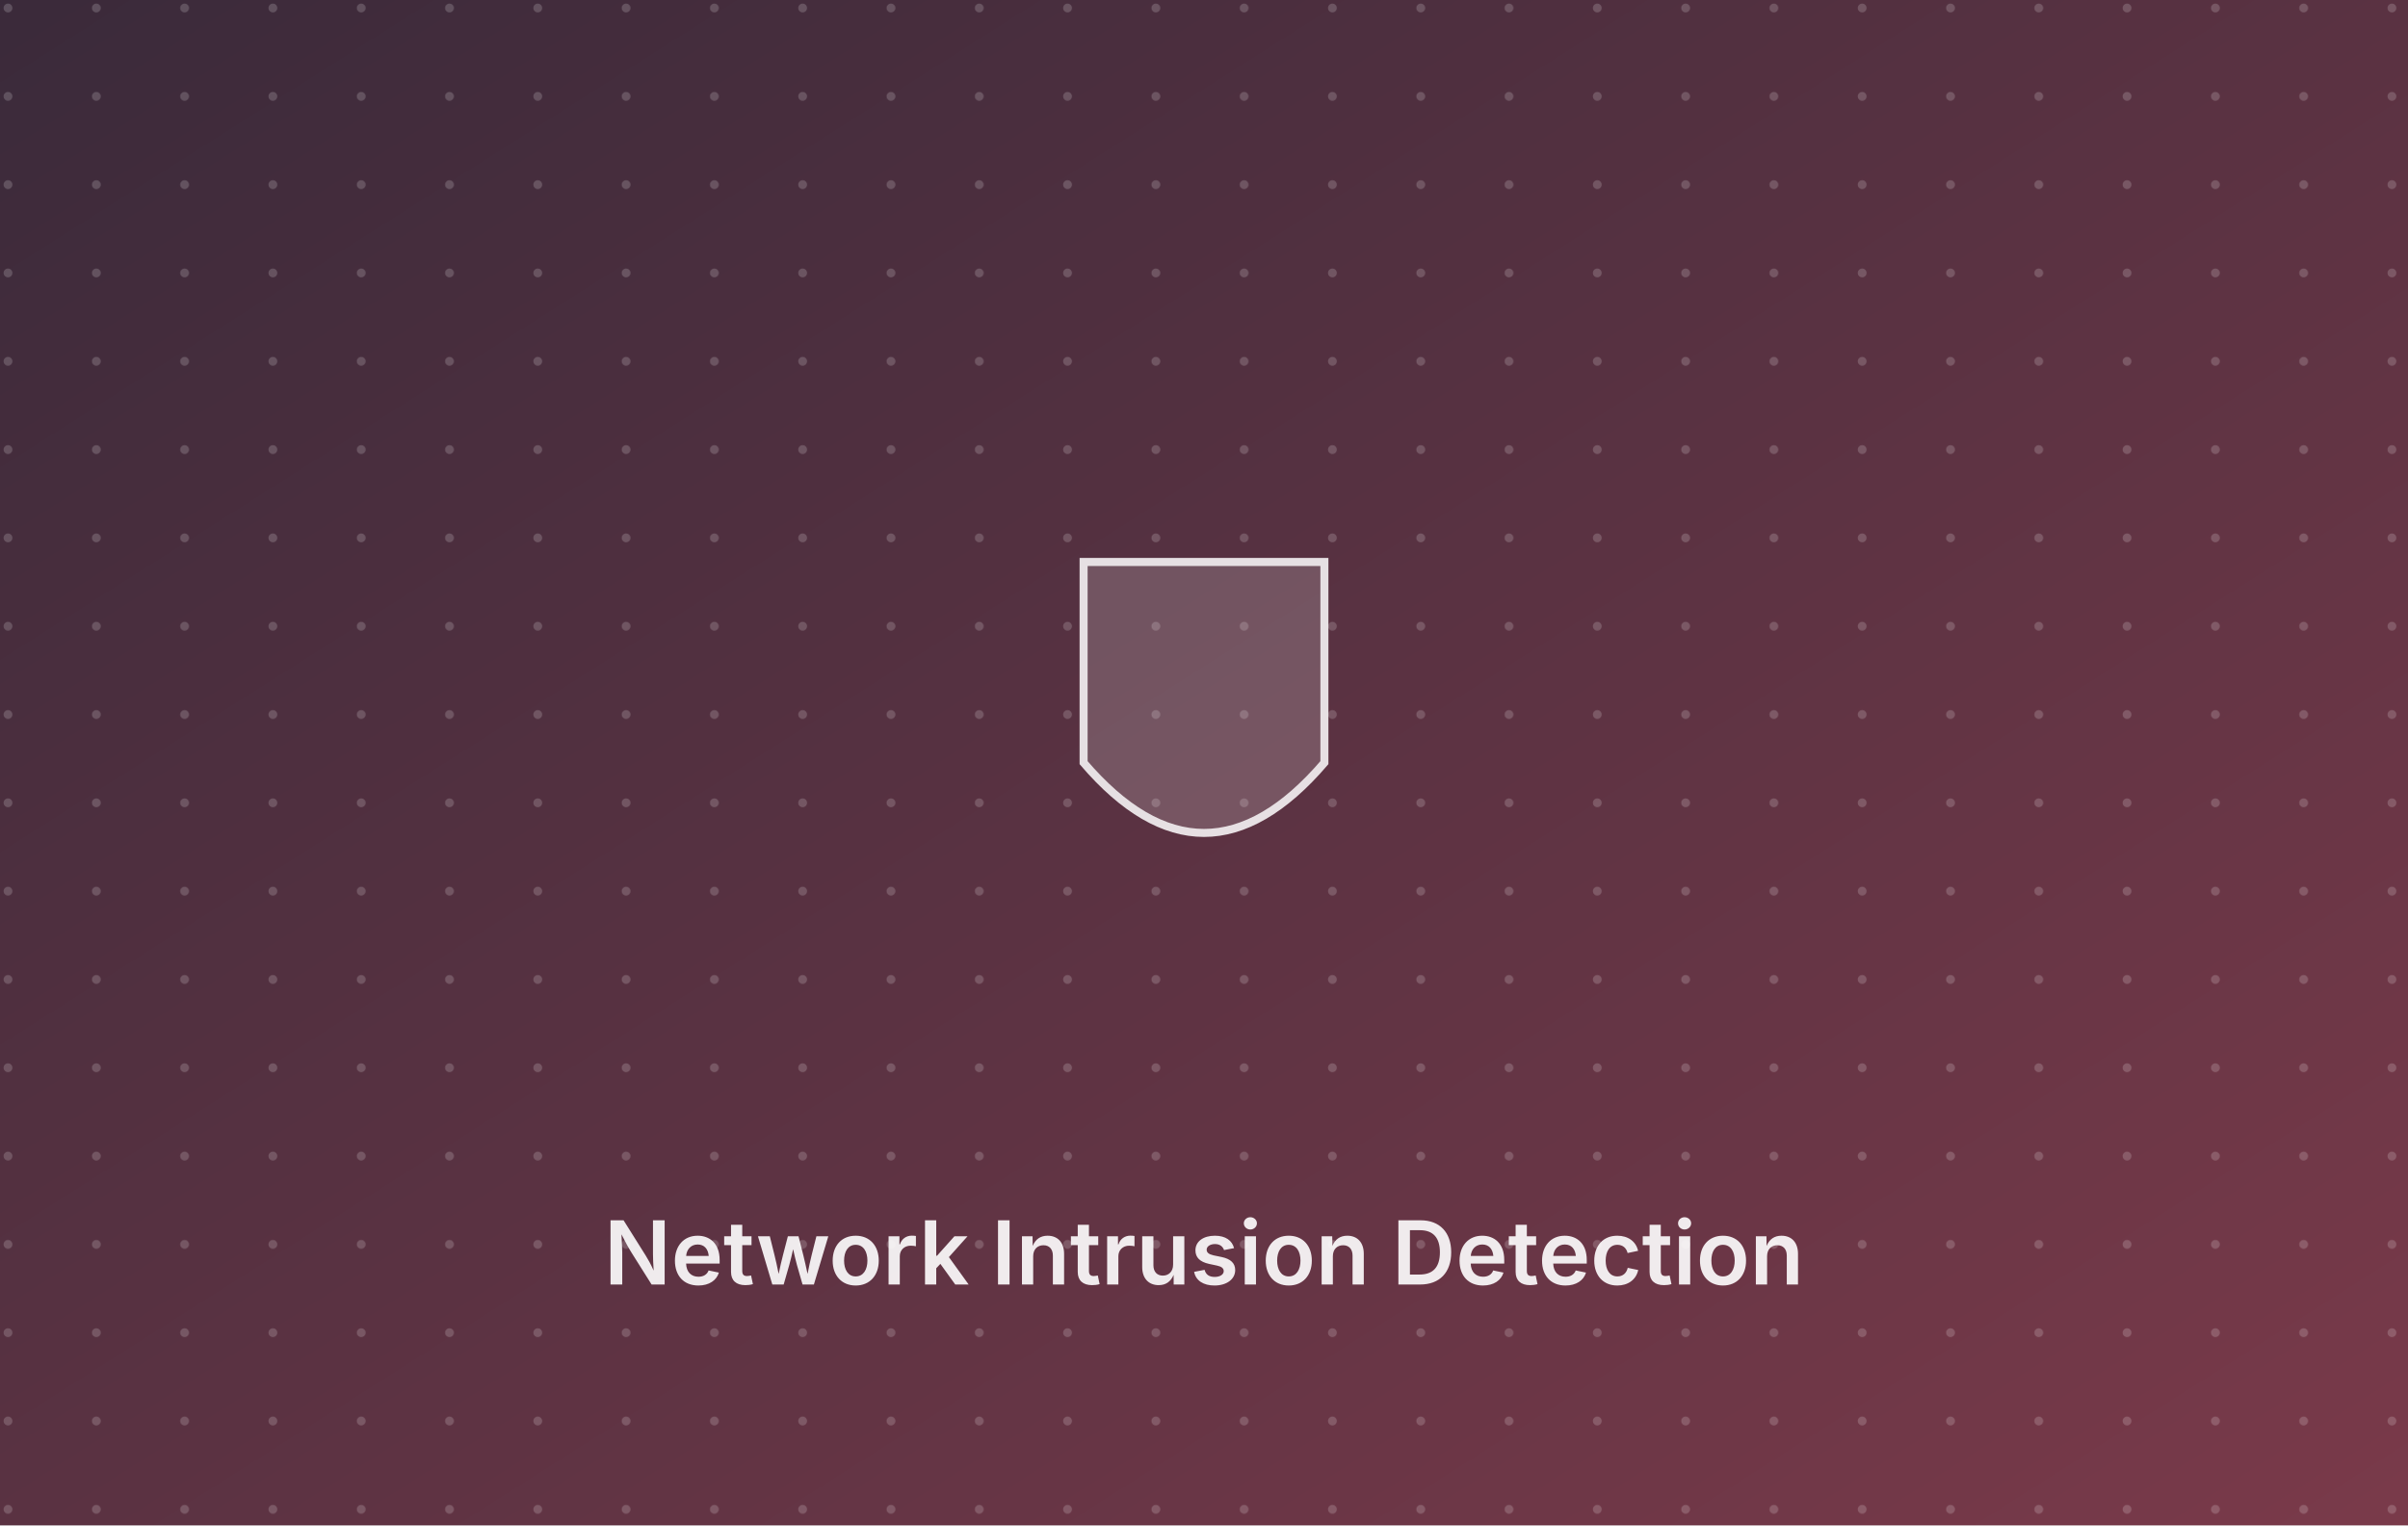
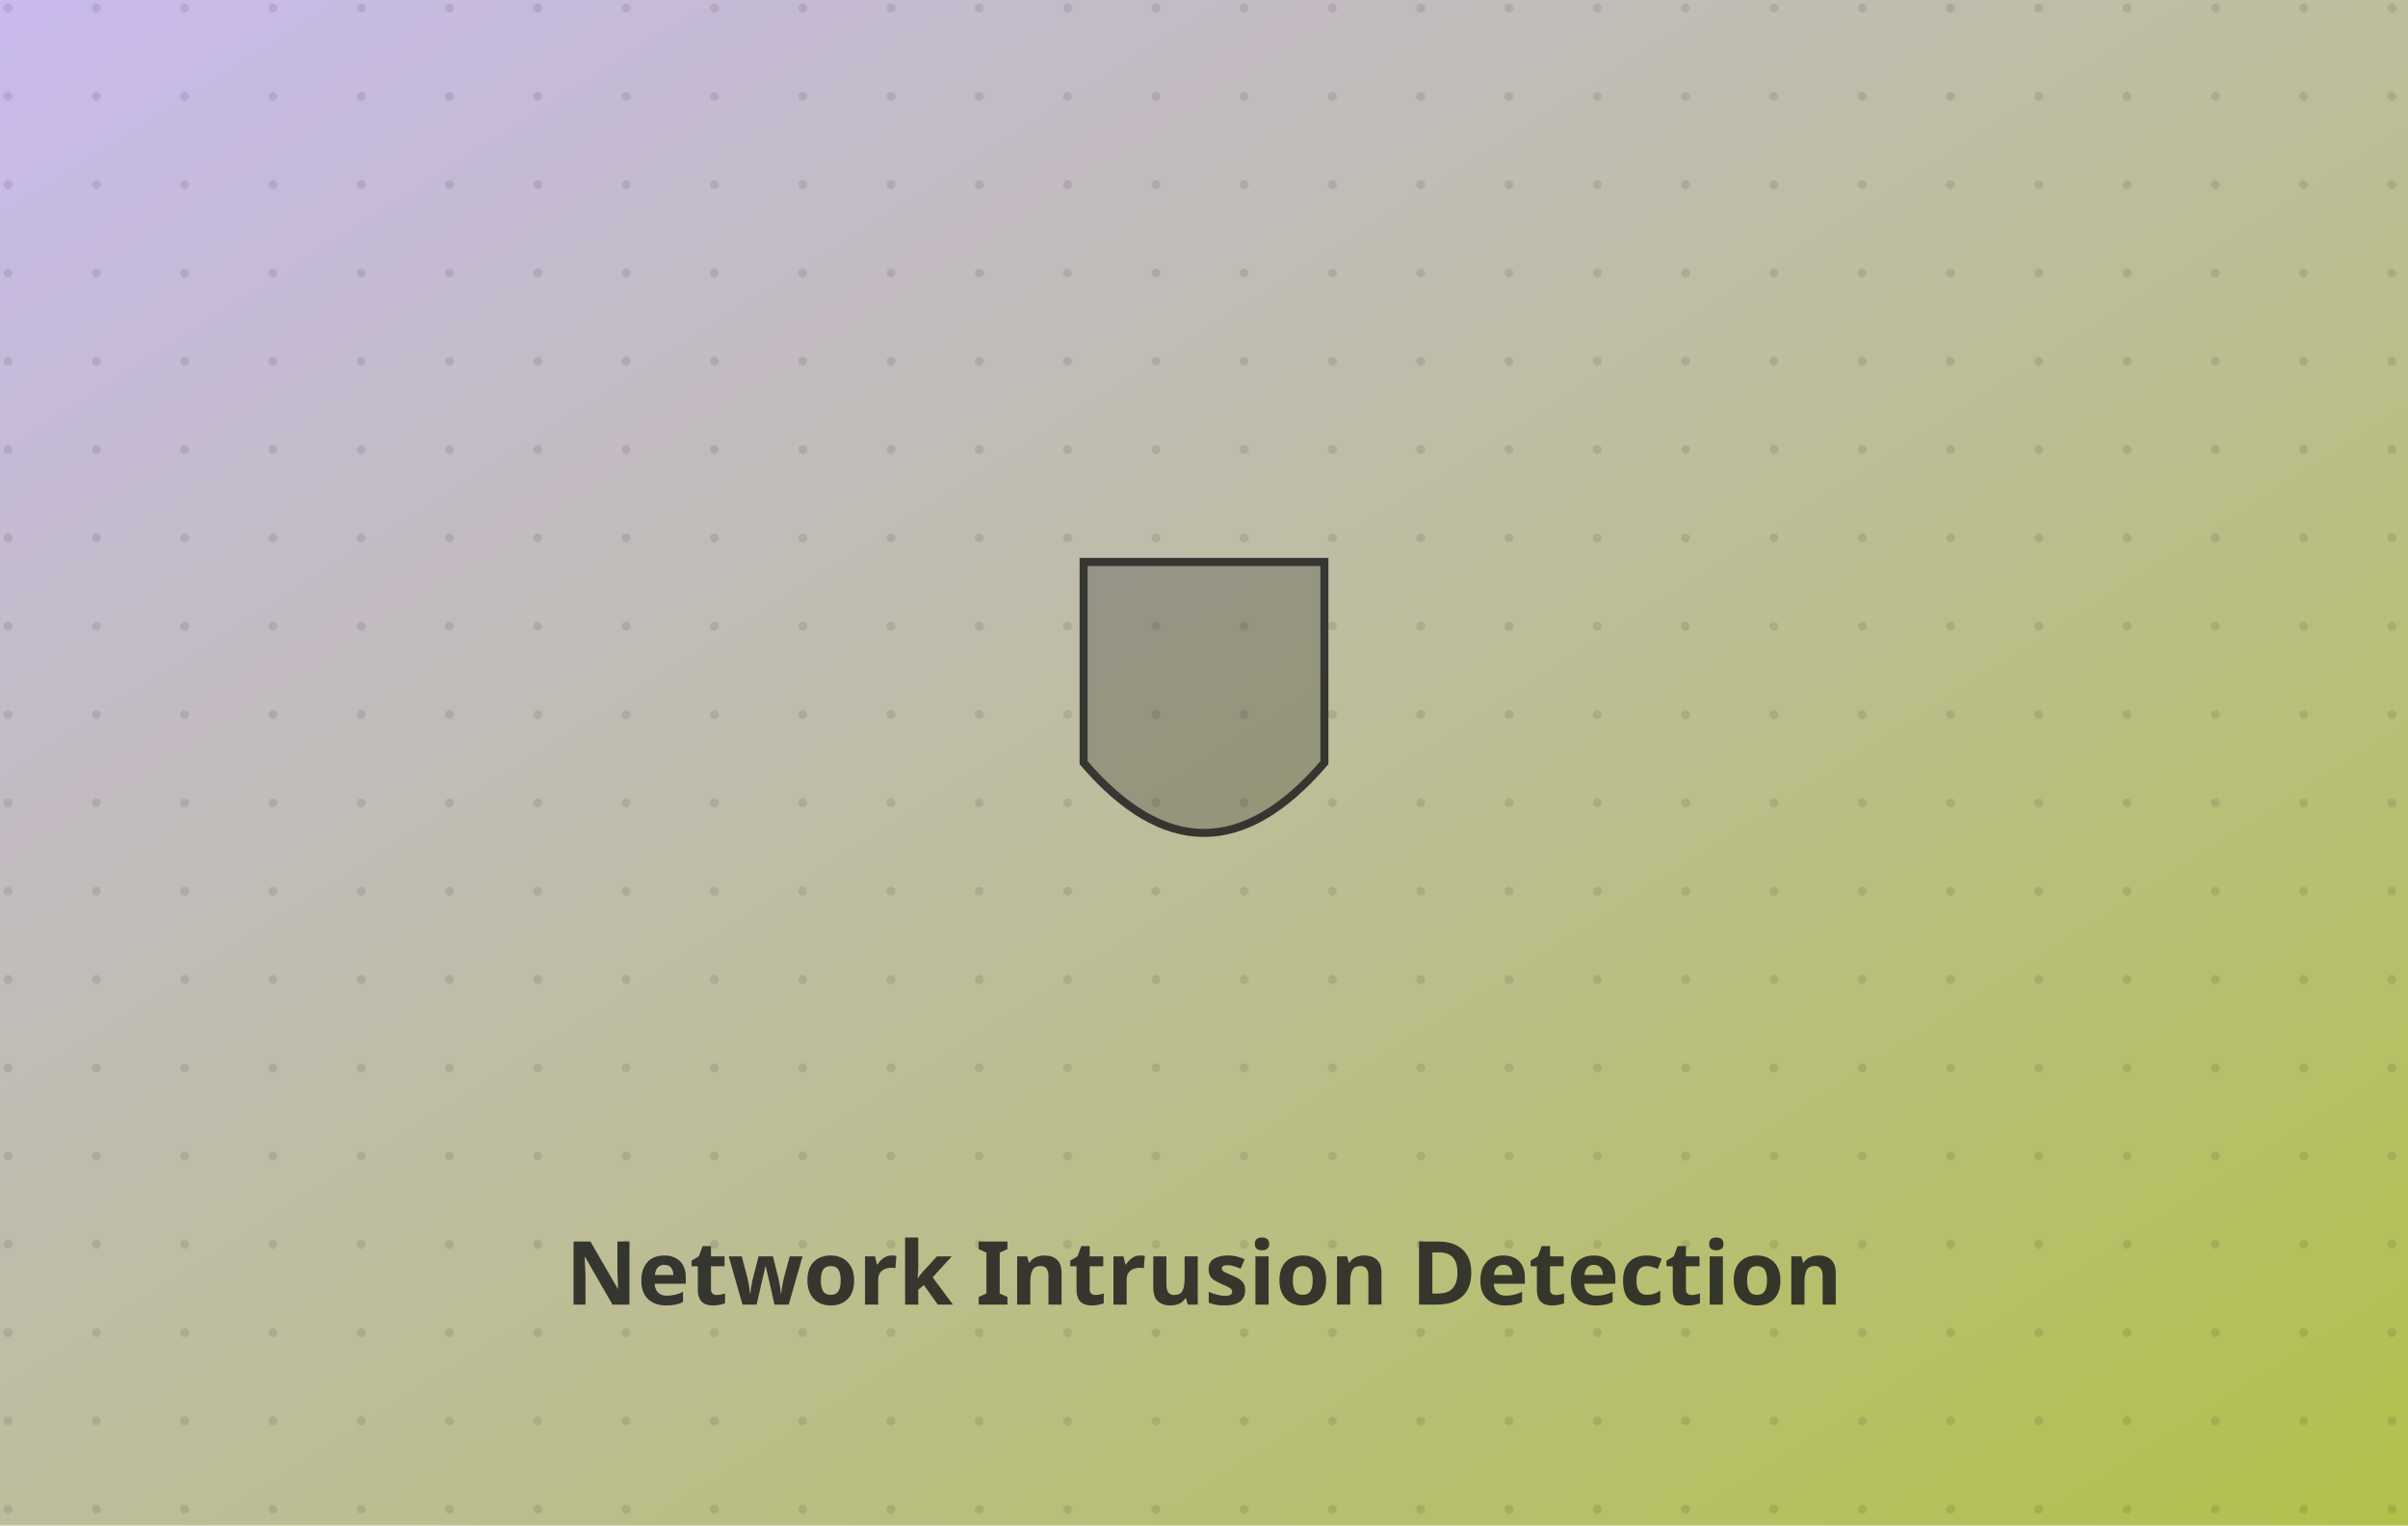
<svg xmlns="http://www.w3.org/2000/svg" viewBox="0 0 600 380" preserveAspectRatio="xMidYMid slice" role="img" aria-label="Network Intrusion Detection">
  <defs>
    <linearGradient id="g" x1="0" y1="0" x2="1" y2="1">
-       <stop offset="0" stop-color="#3a2a3a" />
-       <stop offset="1" stop-color="#7a3a4a" />
+       <stop offset="0" stop-color="#C9B9EF" />
+       <stop offset="1" stop-color="#B2C14A" />
    </linearGradient>
    <pattern id="dots" x="0" y="0" width="22" height="22" patternUnits="userSpaceOnUse">
-       <circle cx="2" cy="2" r="1.1" fill="#fff" opacity=".18" />
+       <circle cx="2" cy="2" r="1.1" fill="#1E1E1E" opacity=".12" />
    </pattern>
  </defs>
  <rect width="600" height="380" fill="url(#g)" />
  <rect width="600" height="380" fill="url(#dots)" />
  <g opacity=".85" transform="translate(300 180)">
-     <g fill="#fff">
-       <path d="M-30,-40 L30,-40 L30,10 Q0,45 -30,10 Z" opacity=".2" />
-       <path d="M-30,-40 L30,-40 L30,10 Q0,45 -30,10 Z" fill="none" stroke="#fff" stroke-width="2" />
+     <g fill="#1E1E1E">
+       <path d="M-30,-40 L30,-40 L30,10 Q0,45 -30,10 Z" opacity=".3" />
+       <path d="M-30,-40 L30,-40 L30,10 Q0,45 -30,10 Z" fill="none" stroke="#1E1E1E" stroke-width="2" />
    </g>
  </g>
-   <g font-family="'Inter', sans-serif" fill="#fff" opacity=".9">
-     <text x="300" y="320" text-anchor="middle" font-size="22" font-weight="600">Network Intrusion Detection</text>
+   <g font-family="'Manrope', sans-serif" fill="#1E1E1E" opacity=".85">
+     <text x="300" y="325" text-anchor="middle" font-size="22" font-weight="600">Network Intrusion Detection</text>
  </g>
</svg>
